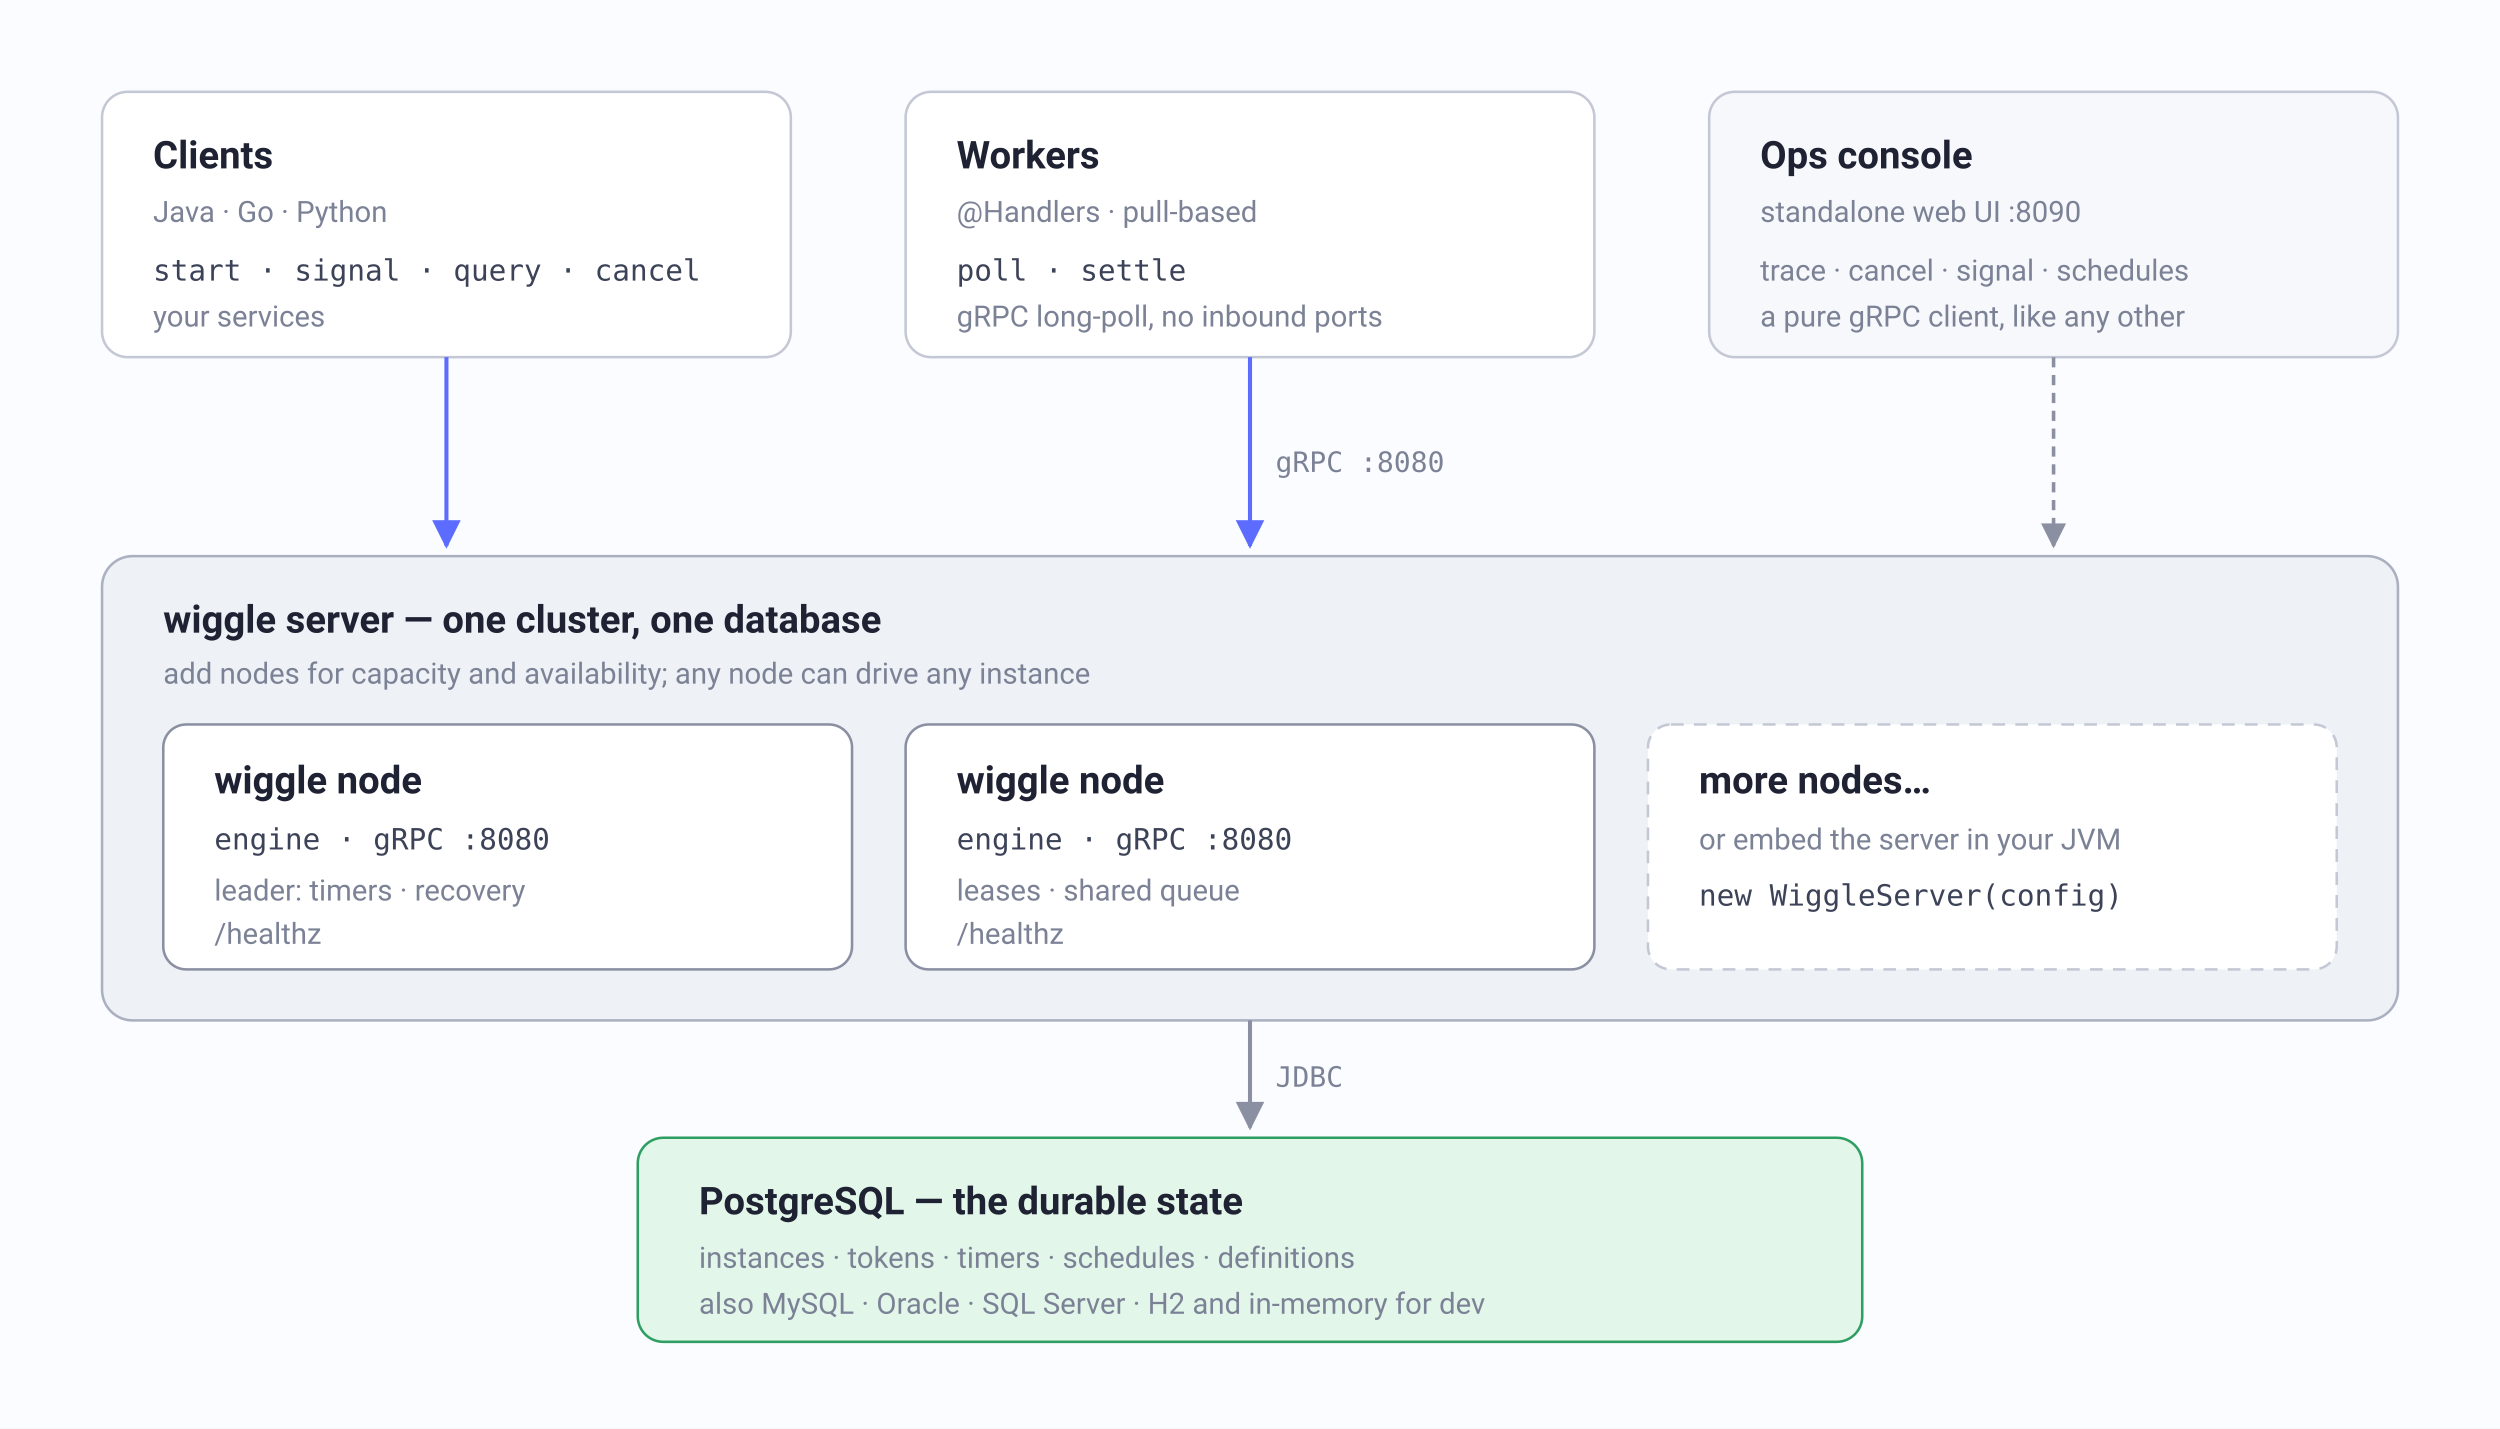
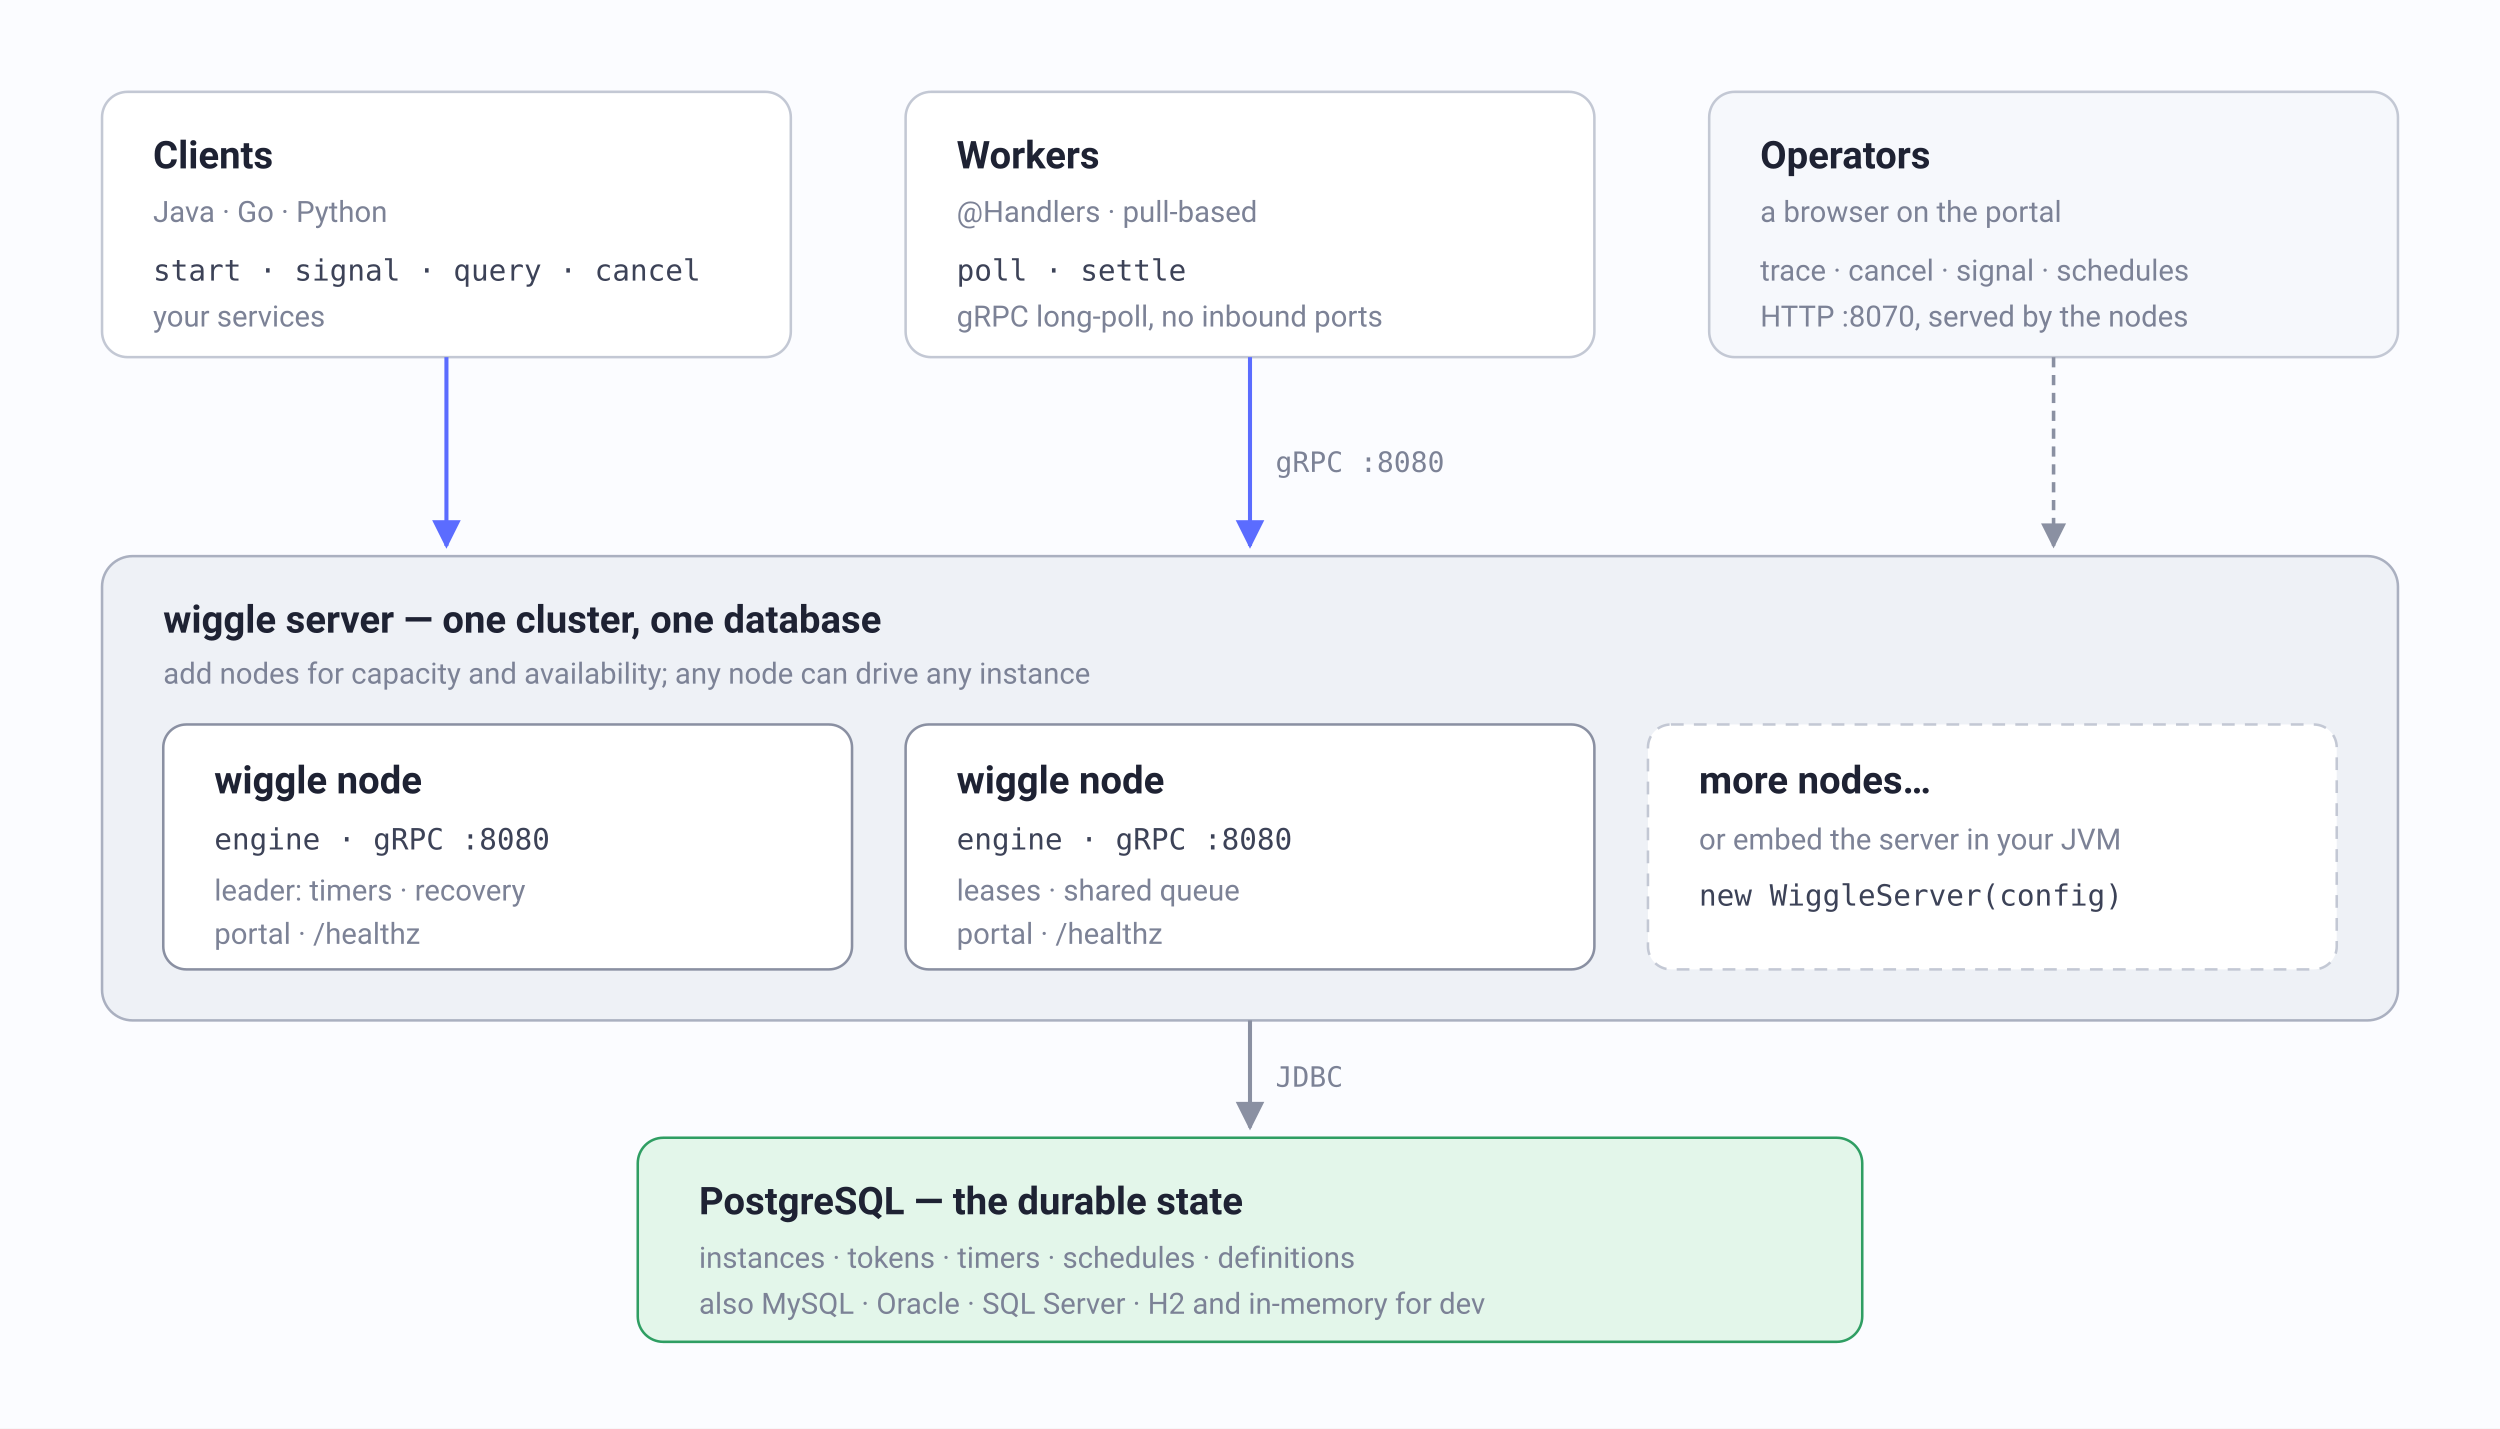
- <svg xmlns="http://www.w3.org/2000/svg" viewBox="0 0 980 560" width="980" height="560" role="img" aria-label="Wiggle architecture: clients and pull-based workers talk gRPC to a wiggle server cluster over one database; a standalone ops console is another gRPC client.">
+ <svg xmlns="http://www.w3.org/2000/svg" viewBox="0 0 980 560" width="980" height="560" role="img" aria-label="Wiggle architecture: clients and pull-based workers talk gRPC to a wiggle server cluster over one database; operators reach the portal each node can serve over HTTP.">
  <defs>
    <marker id="arrow" viewBox="0 0 10 10" refX="9" refY="5" markerWidth="7" markerHeight="7" orient="auto-start-reverse">
      <path d="M 0 0 L 10 5 L 0 10 z" fill="#8a90a2" />
    </marker>
    <marker id="arrowAccent" viewBox="0 0 10 10" refX="9" refY="5" markerWidth="7" markerHeight="7" orient="auto-start-reverse">
      <path d="M 0 0 L 10 5 L 0 10 z" fill="#5b6cff" />
    </marker>
    <style>
      .t  { font-family: -apple-system, "Segoe UI", Roboto, Helvetica, Arial, sans-serif; }
      .m  { font-family: ui-monospace, SFMono-Regular, Menlo, monospace; }
      .h  { font-size: 15px; font-weight: 600; fill: #1e2233; }
      .s  { font-size: 11.5px; fill: #7c8296; }
      .s2 { font-size: 11.5px; fill: #3c4257; }
      .lbl{ font-size: 11px; fill: #7c8296; }
    </style>
  </defs>
  <rect width="980" height="560" fill="#fbfcff" />
  <rect x="40" y="36" width="270" height="104" rx="10" fill="#ffffff" stroke="#c3c8d4" />
  <text class="t h" x="60" y="66">Clients</text>
  <text class="t s" x="60" y="87">Java · Go · Python</text>
  <text class="m s2" x="60" y="110">start · signal · query · cancel</text>
  <text class="t s" x="60" y="128">your services</text>
  <rect x="355" y="36" width="270" height="104" rx="10" fill="#ffffff" stroke="#c3c8d4" />
  <text class="t h" x="375" y="66">Workers</text>
  <text class="t s" x="375" y="87">@Handlers · pull-based</text>
  <text class="m s2" x="375" y="110">poll · settle</text>
  <text class="t s" x="375" y="128">gRPC long-poll, no inbound ports</text>
  <rect x="670" y="36" width="270" height="104" rx="10" fill="#f6f8fc" stroke="#c3c8d4" />
-   <text class="t h" x="690" y="66">Ops console</text>
-   <text class="t s" x="690" y="87">standalone web UI :8090</text>
+   <text class="t h" x="690" y="66">Operators</text>
+   <text class="t s" x="690" y="87">a browser on the portal</text>
  <text class="t s" x="690" y="110">trace · cancel · signal · schedules</text>
-   <text class="t s" x="690" y="128">a pure gRPC client, like any other</text>
+   <text class="t s" x="690" y="128">HTTP :8070, served by the nodes</text>
  <line x1="175" y1="140" x2="175" y2="214" stroke="#5b6cff" stroke-width="1.6" marker-end="url(#arrowAccent)" />
  <line x1="490" y1="140" x2="490" y2="214" stroke="#5b6cff" stroke-width="1.6" marker-end="url(#arrowAccent)" />
  <line x1="805" y1="140" x2="805" y2="214" stroke="#8a90a2" stroke-width="1.4" stroke-dasharray="4 3" marker-end="url(#arrow)" />
  <text class="m lbl" x="500" y="185">gRPC :8080</text>
  <rect x="40" y="218" width="900" height="182" rx="12" fill="#eef1f6" stroke="#aab0c0" />
  <text class="t h" x="64" y="248">wiggle server — one cluster, one database</text>
  <text class="t s" x="64" y="268">add nodes for capacity and availability; any node can drive any instance</text>
  <rect x="64" y="284" width="270" height="96" rx="9" fill="#ffffff" stroke="#8a90a2" />
  <text class="t h" x="84" y="311" font-size="13.5">wiggle node</text>
  <text class="m s2" x="84" y="333">engine · gRPC :8080</text>
  <text class="t s" x="84" y="353">leader: timers · recovery</text>
-   <text class="t s" x="84" y="370">/healthz</text>
+   <text class="t s" x="84" y="370">portal · /healthz</text>
  <rect x="355" y="284" width="270" height="96" rx="9" fill="#ffffff" stroke="#8a90a2" />
  <text class="t h" x="375" y="311" font-size="13.5">wiggle node</text>
  <text class="m s2" x="375" y="333">engine · gRPC :8080</text>
  <text class="t s" x="375" y="353">leases · shared queue</text>
-   <text class="t s" x="375" y="370">/healthz</text>
+   <text class="t s" x="375" y="370">portal · /healthz</text>
  <rect x="646" y="284" width="270" height="96" rx="9" fill="#ffffff" stroke="#c3c8d4" stroke-dasharray="5 4" />
  <text class="t h" x="666" y="311" font-size="13.5" fill="#7c8296">more nodes…</text>
  <text class="t s" x="666" y="333">or embed the server in your JVM</text>
  <text class="m s2" x="666" y="355">new WiggleServer(config)</text>
  <line x1="490" y1="400" x2="490" y2="442" stroke="#8a90a2" stroke-width="1.6" marker-end="url(#arrow)" />
  <text class="m lbl" x="500" y="426">JDBC</text>
  <rect x="250" y="446" width="480" height="80" rx="10" fill="#e3f6ea" stroke="#2f9e63" />
  <text class="t h" x="274" y="476">PostgreSQL — the durable state</text>
  <text class="t s" x="274" y="497">instances · tokens · timers · schedules · definitions</text>
  <text class="t s" x="274" y="515">also MySQL · Oracle · SQL Server · H2 and in-memory for dev</text>
</svg>
